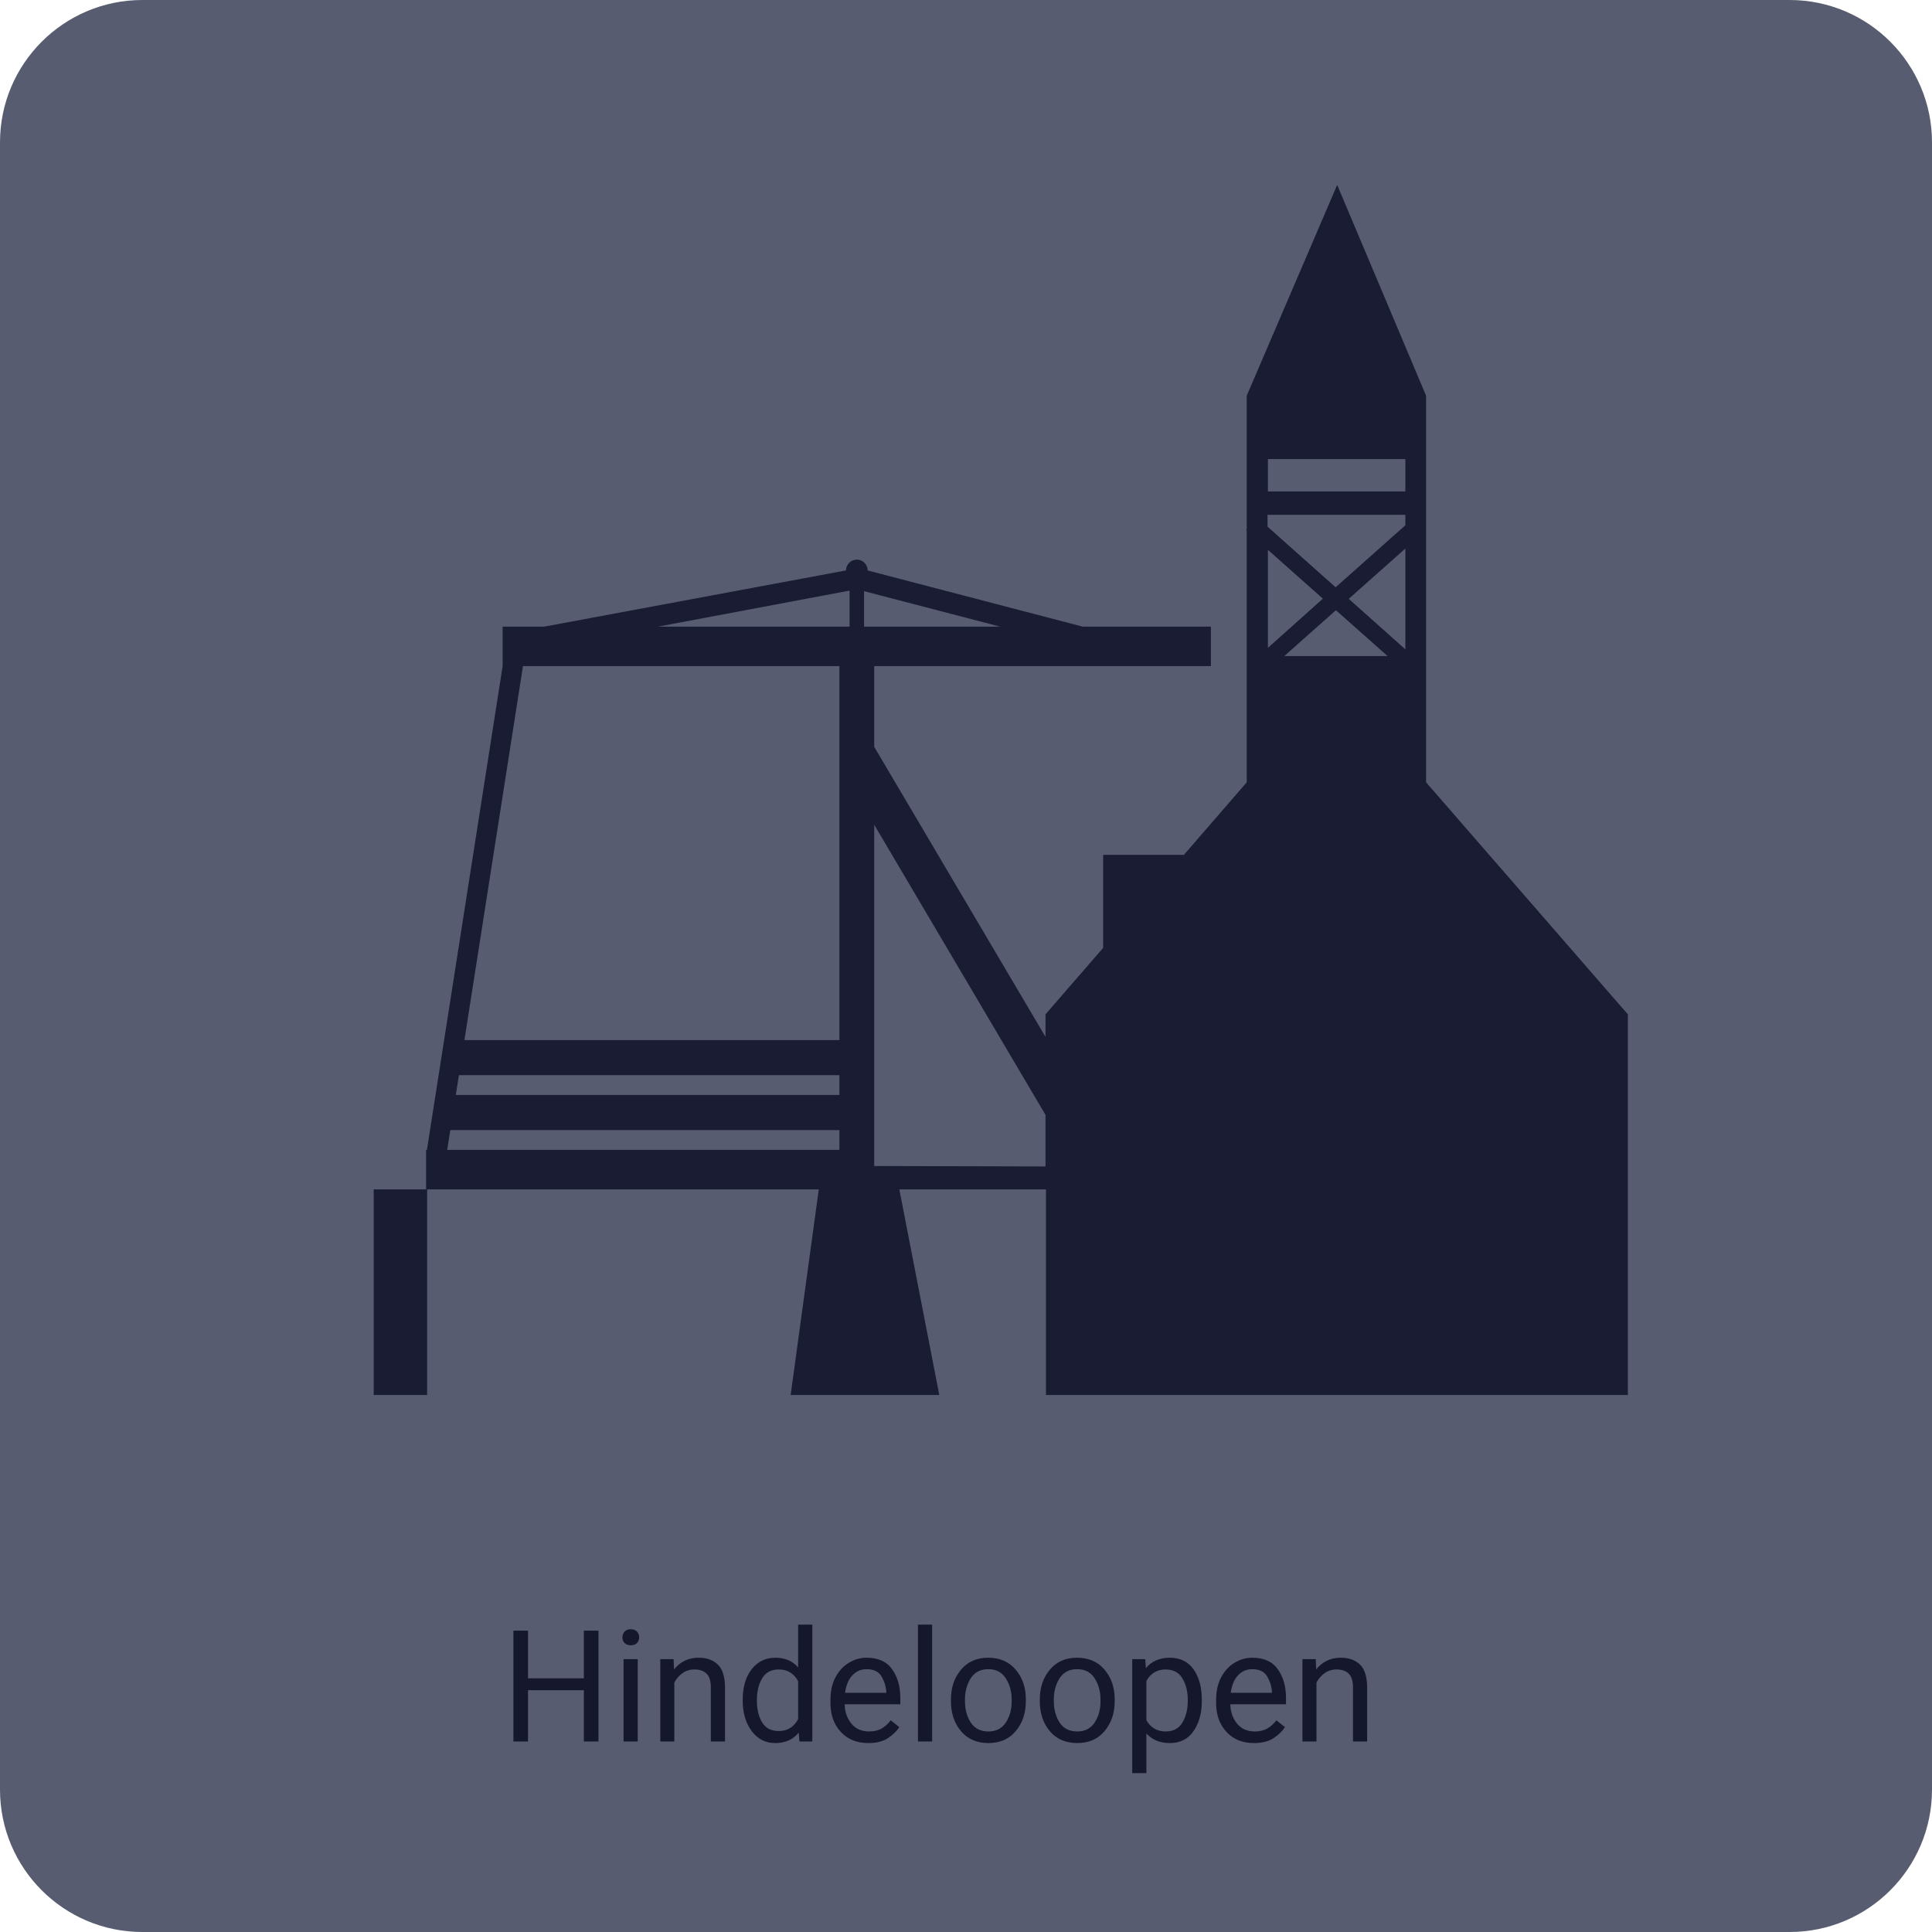
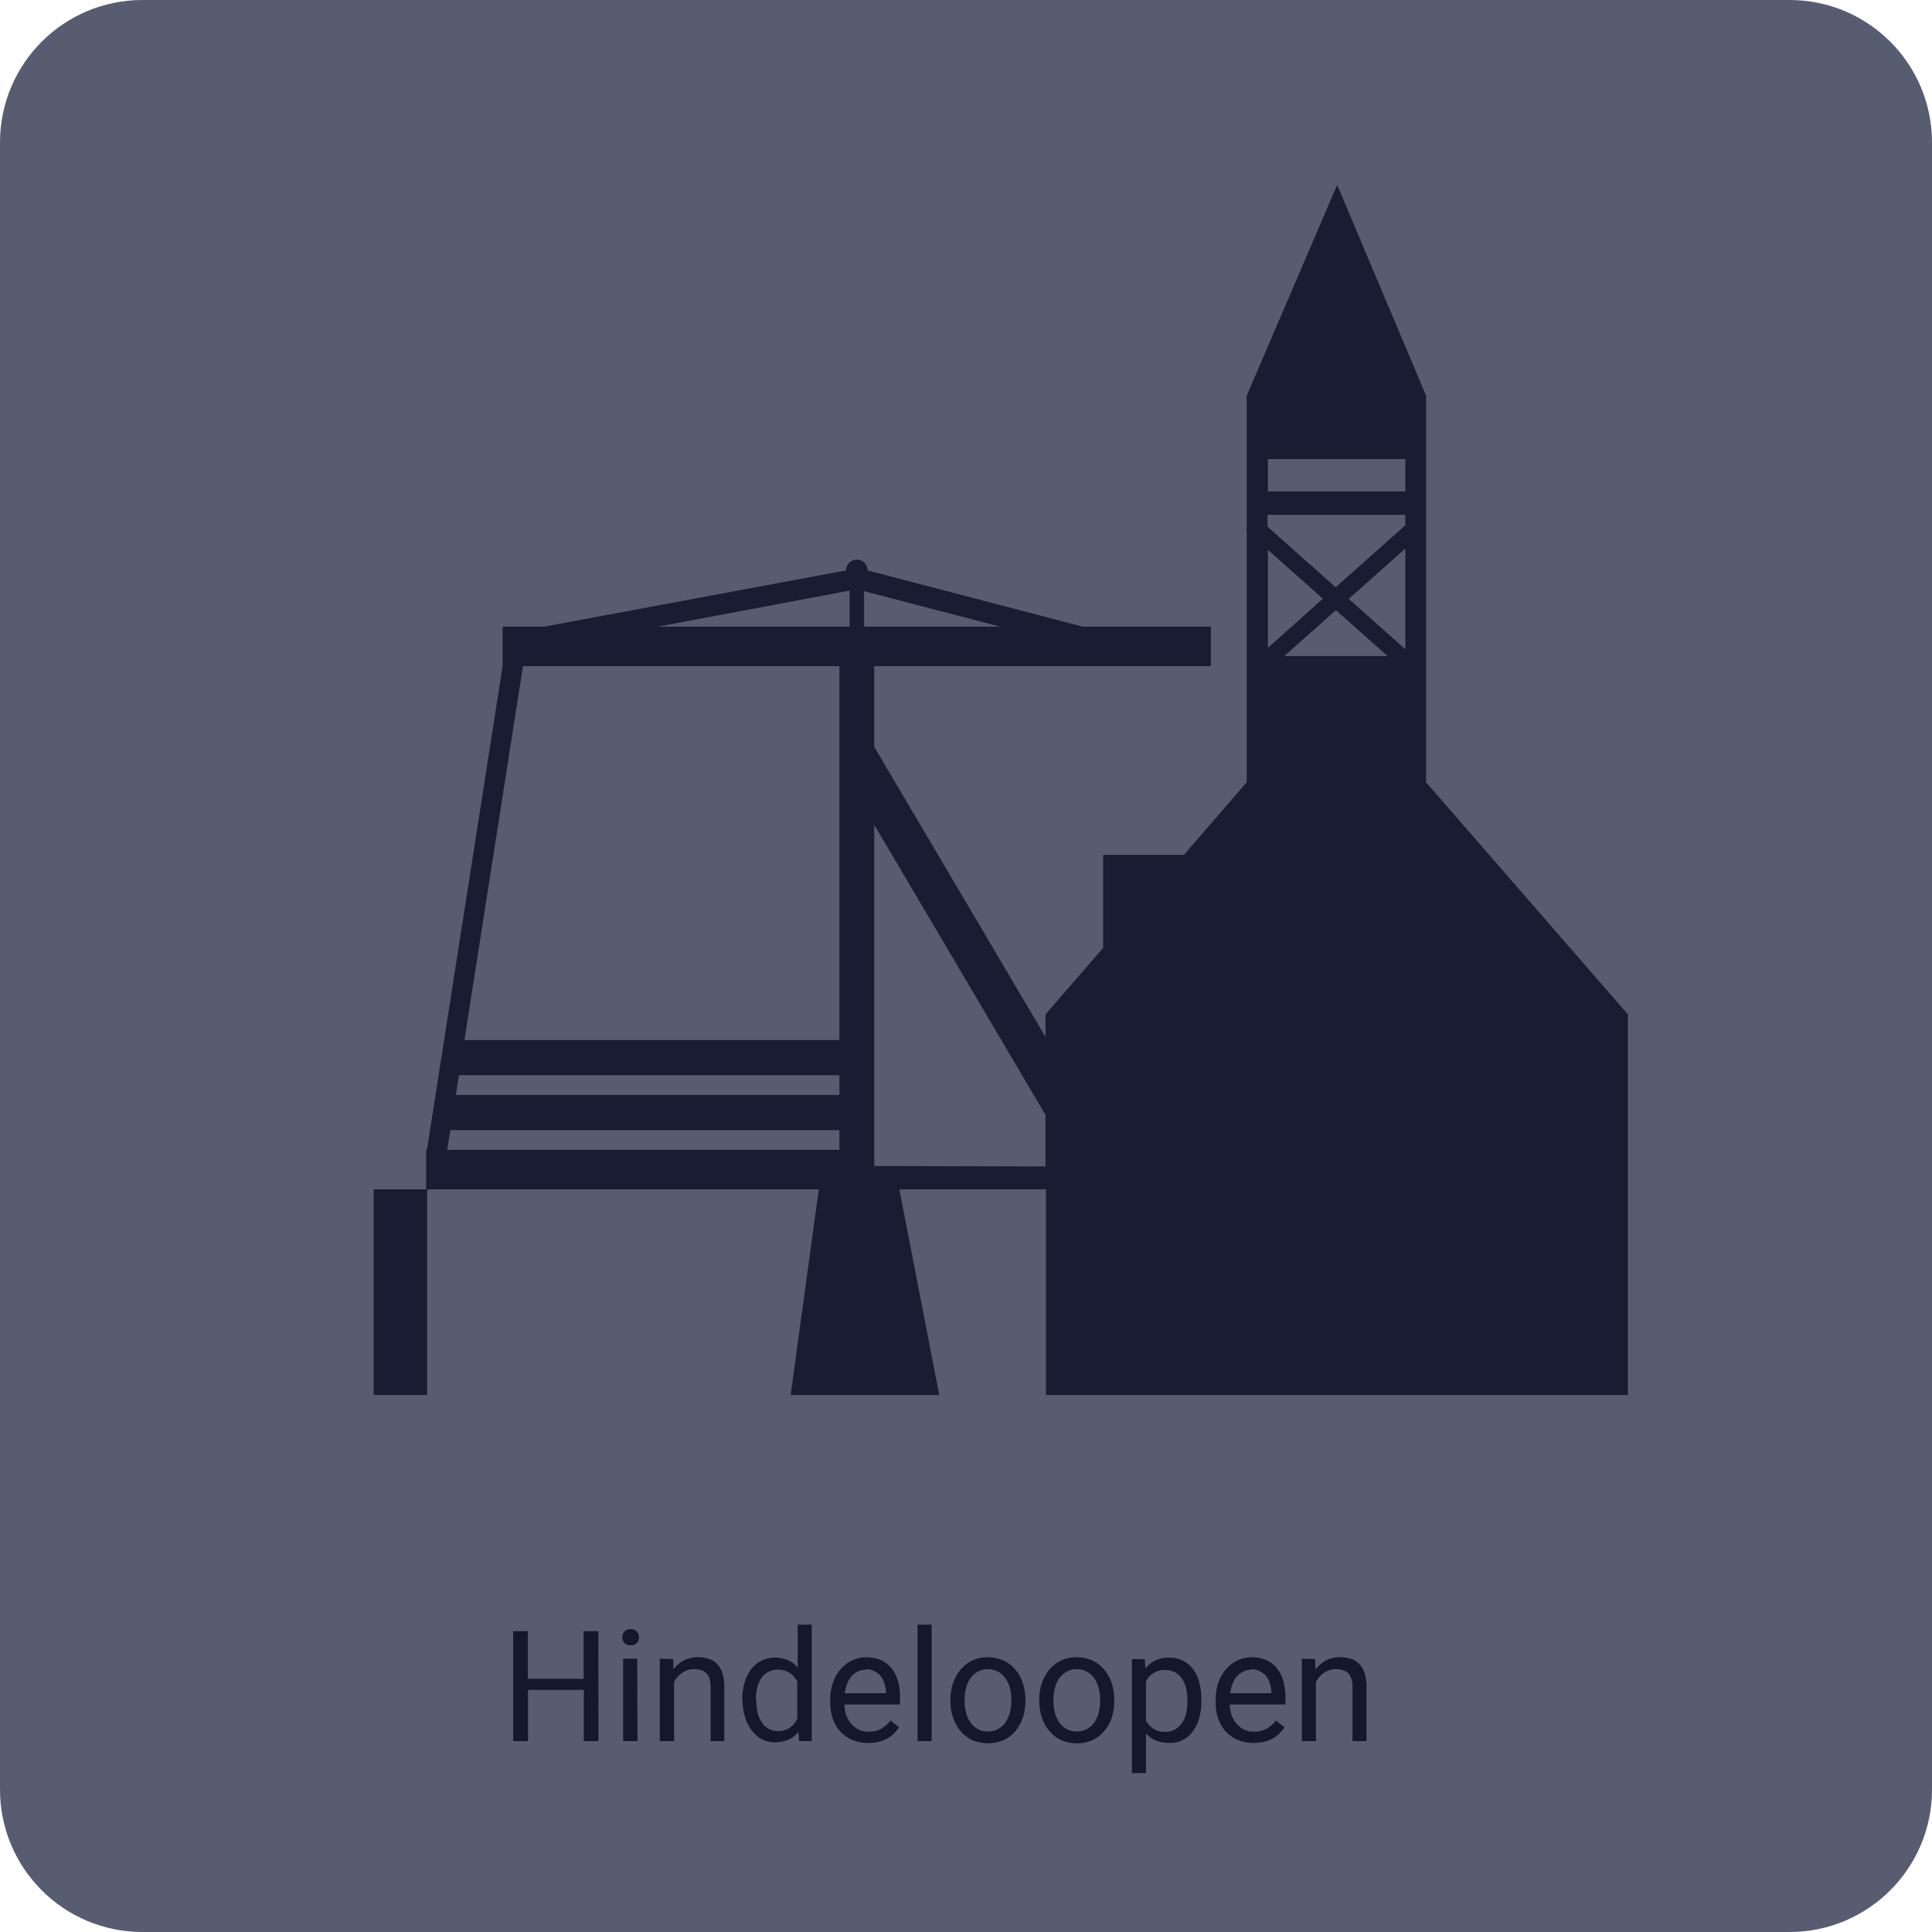
<svg xmlns="http://www.w3.org/2000/svg" id="Layer_1" data-name="Layer 1" viewBox="0 0 210.83 210.83">
  <defs>
-     <style>.cls-1{fill:#575c71;}.cls-2{font-size:17px;fill:#15172d;font-family:Roboto-Regular, Roboto;}.cls-3{fill:#191c33;}</style>
+     <style>.cls-1{fill:#575c71;}.cls-2{fill:#15172d;}.cls-3{fill:#191c33;}</style>
  </defs>
  <rect class="cls-1" width="210.83" height="210.83" rx="15.54" ry="15.54" />
-   <text class="cls-2" transform="translate(54.62 190.04)">Hindeloopen</text>
+   <path class="cls-2" d="M65.31,190h-1.6v-5.59H57.62V190H56V178h1.6v5.2h6.09V178h1.6Z" />
+   <path class="cls-2" d="M67.91,178.67a.92.92,0,0,1,.23-.63.86.86,0,0,1,.67-.26.9.9,0,0,1,.69.26.92.92,0,0,1,.23.63.88.88,0,0,1-.23.62.9.9,0,0,1-.69.25.85.85,0,0,1-.67-.25A.88.88,0,0,1,67.91,178.67ZM69.57,190H68v-9h1.54Z" />
+   <path class="cls-2" d="M73.48,181.05l0,1.13a3.54,3.54,0,0,1,1.16-1,3.31,3.31,0,0,1,1.53-.34,3.72,3.72,0,0,1,1.19.18,2.23,2.23,0,0,1,.9.57,2.68,2.68,0,0,1,.58,1,5,5,0,0,1,.2,1.5V190H77.55v-5.91a2.93,2.93,0,0,0-.11-.89,1.37,1.37,0,0,0-.35-.6,1.28,1.28,0,0,0-.56-.34,2.57,2.57,0,0,0-.78-.11,2.21,2.21,0,0,0-1.31.4,2.67,2.67,0,0,0-.88,1V190H72v-9Z" />
+   <path class="cls-2" d="M81,185.47a6.4,6.4,0,0,1,.26-1.87,4.46,4.46,0,0,1,.71-1.45,3.32,3.32,0,0,1,1.12-.93,3.17,3.17,0,0,1,1.46-.33,3.38,3.38,0,0,1,1.43.28,3,3,0,0,1,1.07.8v-4.68h1.53V190H87.2l-.07-1a2.93,2.93,0,0,1-1.08.84,3.6,3.6,0,0,1-1.49.29,3,3,0,0,1-1.44-.34,3.39,3.39,0,0,1-1.12-1,4.61,4.61,0,0,1-.71-1.44,6.27,6.27,0,0,1-.26-1.83Zm1.54.17a5.21,5.21,0,0,0,.14,1.27,3.09,3.09,0,0,0,.42,1,2.06,2.06,0,0,0,1.81,1,2.34,2.34,0,0,0,.73-.1,2.12,2.12,0,0,0,1-.68,2.75,2.75,0,0,0,.36-.53v-4.13a3.54,3.54,0,0,0-.35-.51,2.93,2.93,0,0,0-.46-.4,2.25,2.25,0,0,0-.59-.26,2.32,2.32,0,0,0-.72-.1,2.16,2.16,0,0,0-1.08.26,2.21,2.21,0,0,0-.75.71,3.34,3.34,0,0,0-.42,1,5.21,5.21,0,0,0-.14,1.27Z" />
+   <path class="cls-2" d="M94.72,190.2a4.44,4.44,0,0,1-1.7-.32,4,4,0,0,1-1.3-.9,4.17,4.17,0,0,1-.83-1.38,5.12,5.12,0,0,1-.29-1.74v-.35a5.48,5.48,0,0,1,.33-2,4.36,4.36,0,0,1,.88-1.45,3.8,3.8,0,0,1,1.25-.9,3.56,3.56,0,0,1,1.47-.31,3.84,3.84,0,0,1,1.66.33,3.19,3.19,0,0,1,1.15.93,4.08,4.08,0,0,1,.67,1.39,7,7,0,0,1,.21,1.76V186H92.14a4,4,0,0,0,.2,1.17,2.82,2.82,0,0,0,.53.93,2.43,2.43,0,0,0,1.93.87,2.66,2.66,0,0,0,1.38-.33,3.61,3.61,0,0,0,1-.88l.94.73a4.38,4.38,0,0,1-.53.64,3.66,3.66,0,0,1-.71.56,4.1,4.1,0,0,1-1,.39A4.82,4.82,0,0,1,94.72,190.2Zm-.19-8a2.24,2.24,0,0,0-.86.17,2.18,2.18,0,0,0-.69.49,2.54,2.54,0,0,0-.51.81,3.94,3.94,0,0,0-.28,1.1h4.5v-.11a4.48,4.48,0,0,0-.15-.89,2.3,2.3,0,0,0-.37-.79,2,2,0,0,0-.65-.56A2,2,0,0,0,94.53,182.15Z" />
+   <path class="cls-2" d="M101.67,190h-1.54V177.29h1.54Z" />
+   <path class="cls-2" d="M103.72,185.46a5.29,5.29,0,0,1,.29-1.81,4.36,4.36,0,0,1,.81-1.45,3.69,3.69,0,0,1,1.28-1,3.87,3.87,0,0,1,1.69-.35,4,4,0,0,1,1.72.35,3.64,3.64,0,0,1,1.29,1,4.36,4.36,0,0,1,.81,1.45,5.54,5.54,0,0,1,.29,1.81v.18a5.6,5.6,0,0,1-.29,1.82,4.31,4.31,0,0,1-.81,1.44,3.64,3.64,0,0,1-1.29,1,4.42,4.42,0,0,1-3.4,0,3.82,3.82,0,0,1-1.29-1,4.31,4.31,0,0,1-.81-1.44,5.35,5.35,0,0,1-.29-1.82Zm1.54.18a5.13,5.13,0,0,0,.16,1.27,3.16,3.16,0,0,0,.48,1.05,2.3,2.3,0,0,0,.8.72,2.17,2.17,0,0,0,1.11.27,2.23,2.23,0,0,0,1.11-.27,2.3,2.3,0,0,0,.8-.72,3.37,3.37,0,0,0,.48-1.05,4.7,4.7,0,0,0,.16-1.27v-.18a4.73,4.73,0,0,0-.16-1.26,3.33,3.33,0,0,0-.48-1.06,2.5,2.5,0,0,0-.8-.72,2.3,2.3,0,0,0-1.13-.27,2.19,2.19,0,0,0-1.1.27,2.37,2.37,0,0,0-.79.72,3.12,3.12,0,0,0-.48,1.06,5.18,5.18,0,0,0-.16,1.26Z" />
+   <path class="cls-2" d="M113.41,185.46a5.54,5.54,0,0,1,.29-1.81,4.36,4.36,0,0,1,.81-1.45,3.73,3.73,0,0,1,1.29-1,3.84,3.84,0,0,1,1.69-.35,3.9,3.9,0,0,1,1.71.35,3.77,3.77,0,0,1,1.3,1,4.36,4.36,0,0,1,.81,1.45,5.54,5.54,0,0,1,.28,1.81v.18a5.6,5.6,0,0,1-.28,1.82,4.31,4.31,0,0,1-.81,1.44,3.82,3.82,0,0,1-1.29,1,4,4,0,0,1-1.7.34,4.11,4.11,0,0,1-1.71-.34,3.69,3.69,0,0,1-1.28-1,4.16,4.16,0,0,1-.82-1.44,5.6,5.6,0,0,1-.29-1.82Zm1.55.18a4.7,4.7,0,0,0,.16,1.27,3.15,3.15,0,0,0,.47,1.05,2.39,2.39,0,0,0,.8.72,2.44,2.44,0,0,0,2.23,0,2.3,2.3,0,0,0,.8-.72,3.15,3.15,0,0,0,.47-1.05,4.7,4.7,0,0,0,.16-1.27v-.18a4.73,4.73,0,0,0-.16-1.26,3.12,3.12,0,0,0-.48-1.06,2.4,2.4,0,0,0-.8-.72,2.24,2.24,0,0,0-1.12-.27,2.16,2.16,0,0,0-1.1.27,2.5,2.5,0,0,0-.8.72,3.11,3.11,0,0,0-.47,1.06,4.73,4.73,0,0,0-.16,1.26Z" />
+   <path class="cls-2" d="M131.1,185.64a6.65,6.65,0,0,1-.23,1.83,4.36,4.36,0,0,1-.68,1.44,3,3,0,0,1-2.57,1.29,4,4,0,0,1-1.48-.26,3.12,3.12,0,0,1-1.09-.78v4.33h-1.53V181.05h1.4l.07,1a3.09,3.09,0,0,1,1.11-.86,3.52,3.52,0,0,1,1.5-.3,3.28,3.28,0,0,1,1.5.33,3.17,3.17,0,0,1,1.1.93,4.22,4.22,0,0,1,.67,1.45,6.79,6.79,0,0,1,.23,1.87Zm-1.53-.17a5.75,5.75,0,0,0-.14-1.27,3.36,3.36,0,0,0-.44-1,2.25,2.25,0,0,0-.76-.71,2.2,2.2,0,0,0-1.09-.26,2.65,2.65,0,0,0-.71.09,2.12,2.12,0,0,0-.57.26,2.16,2.16,0,0,0-.46.39,3.45,3.45,0,0,0-.35.5v4.29a2.9,2.9,0,0,0,.35.49,1.71,1.71,0,0,0,.46.39,2,2,0,0,0,.58.26,2.63,2.63,0,0,0,.72.09,2.09,2.09,0,0,0,1.08-.27A2.31,2.31,0,0,0,129,188a3.32,3.32,0,0,0,.44-1.05,5.84,5.84,0,0,0,.14-1.28Z" />
+   <path class="cls-2" d="M136.78,190.2a4.44,4.44,0,0,1-1.7-.32,4,4,0,0,1-1.3-.9,4.17,4.17,0,0,1-.83-1.38,5.12,5.12,0,0,1-.29-1.74v-.35a5.48,5.48,0,0,1,.33-2,4.36,4.36,0,0,1,.88-1.45,3.8,3.8,0,0,1,1.25-.9,3.56,3.56,0,0,1,1.47-.31,3.84,3.84,0,0,1,1.66.33,3.28,3.28,0,0,1,1.15.93,4.08,4.08,0,0,1,.67,1.39,7,7,0,0,1,.21,1.76V186H134.2a4,4,0,0,0,.2,1.17,2.82,2.82,0,0,0,.53.93,2.43,2.43,0,0,0,1.93.87,2.66,2.66,0,0,0,1.38-.33,3.61,3.61,0,0,0,1-.88l.94.73a4.38,4.38,0,0,1-.53.64,3.66,3.66,0,0,1-.71.56,4.1,4.1,0,0,1-1,.39A4.82,4.82,0,0,1,136.78,190.2Zm-.19-8a2.15,2.15,0,0,0-.85.17,2,2,0,0,0-.7.49,2.54,2.54,0,0,0-.51.81,3.94,3.94,0,0,0-.28,1.1h4.5v-.11a4.48,4.48,0,0,0-.15-.89,2.3,2.3,0,0,0-.37-.79,2,2,0,0,0-.65-.56A2,2,0,0,0,136.59,182.15Z" />
+   <path class="cls-2" d="M143.51,181.05l.05,1.13a3.54,3.54,0,0,1,1.16-1,3.37,3.37,0,0,1,1.53-.34,3.72,3.72,0,0,1,1.19.18,2.23,2.23,0,0,1,.9.57,2.56,2.56,0,0,1,.58,1,4.7,4.7,0,0,1,.2,1.5V190h-1.53v-5.91a2.9,2.9,0,0,0-.12-.89,1.45,1.45,0,0,0-.34-.6,1.26,1.26,0,0,0-.57-.34,2.55,2.55,0,0,0-.77-.11,2.17,2.17,0,0,0-1.31.4,2.59,2.59,0,0,0-.88,1V190h-1.54v-9Z" />
  <path class="cls-3" d="M155.62,85.37V74.18h0v-31l-9.7-23-9.87,23V57.7l-.06.18.06,0V74.18h0V85.37l-6.86,7.92h-8.81v10.15l-6.29,7.25v2.46L95.4,81.5V72.69h36.74V68.38h-14L94.68,62.25a1.18,1.18,0,0,0-2.36,0L59.4,68.38H54.85v4.31h0l-8.26,52.79H46.5v4.31H40.78v22.44h5.83V129.79H89.35l-3.07,22.44H102.5l-4.36-22.44h16v22.44h63.5V110.69Zm-1.31-11.19h0Zm-.95-18v1.14l-7.61,6.77-7.43-6.62V56.18Zm-6.18,9.17,6.18-5.49v11Zm6.18-15.25v3.53h-15V50.1Zm-7.58,16.49,5.64,5H140.15Zm-1.42-1.26-6,5.37V60Zm-7.1,8.85ZM50.08,117.33H91.6v2.16H49.74ZM94.29,68.38V64.51l14.84,3.87Zm-1.58-3.93v3.93H71.81ZM91.6,72.69V113.5H50.68l6.39-40.81ZM48.8,125.48l.34-2.16H91.6v2.16Zm46.6,1.76V90l18.69,31.66v5.63Z" />
</svg>
